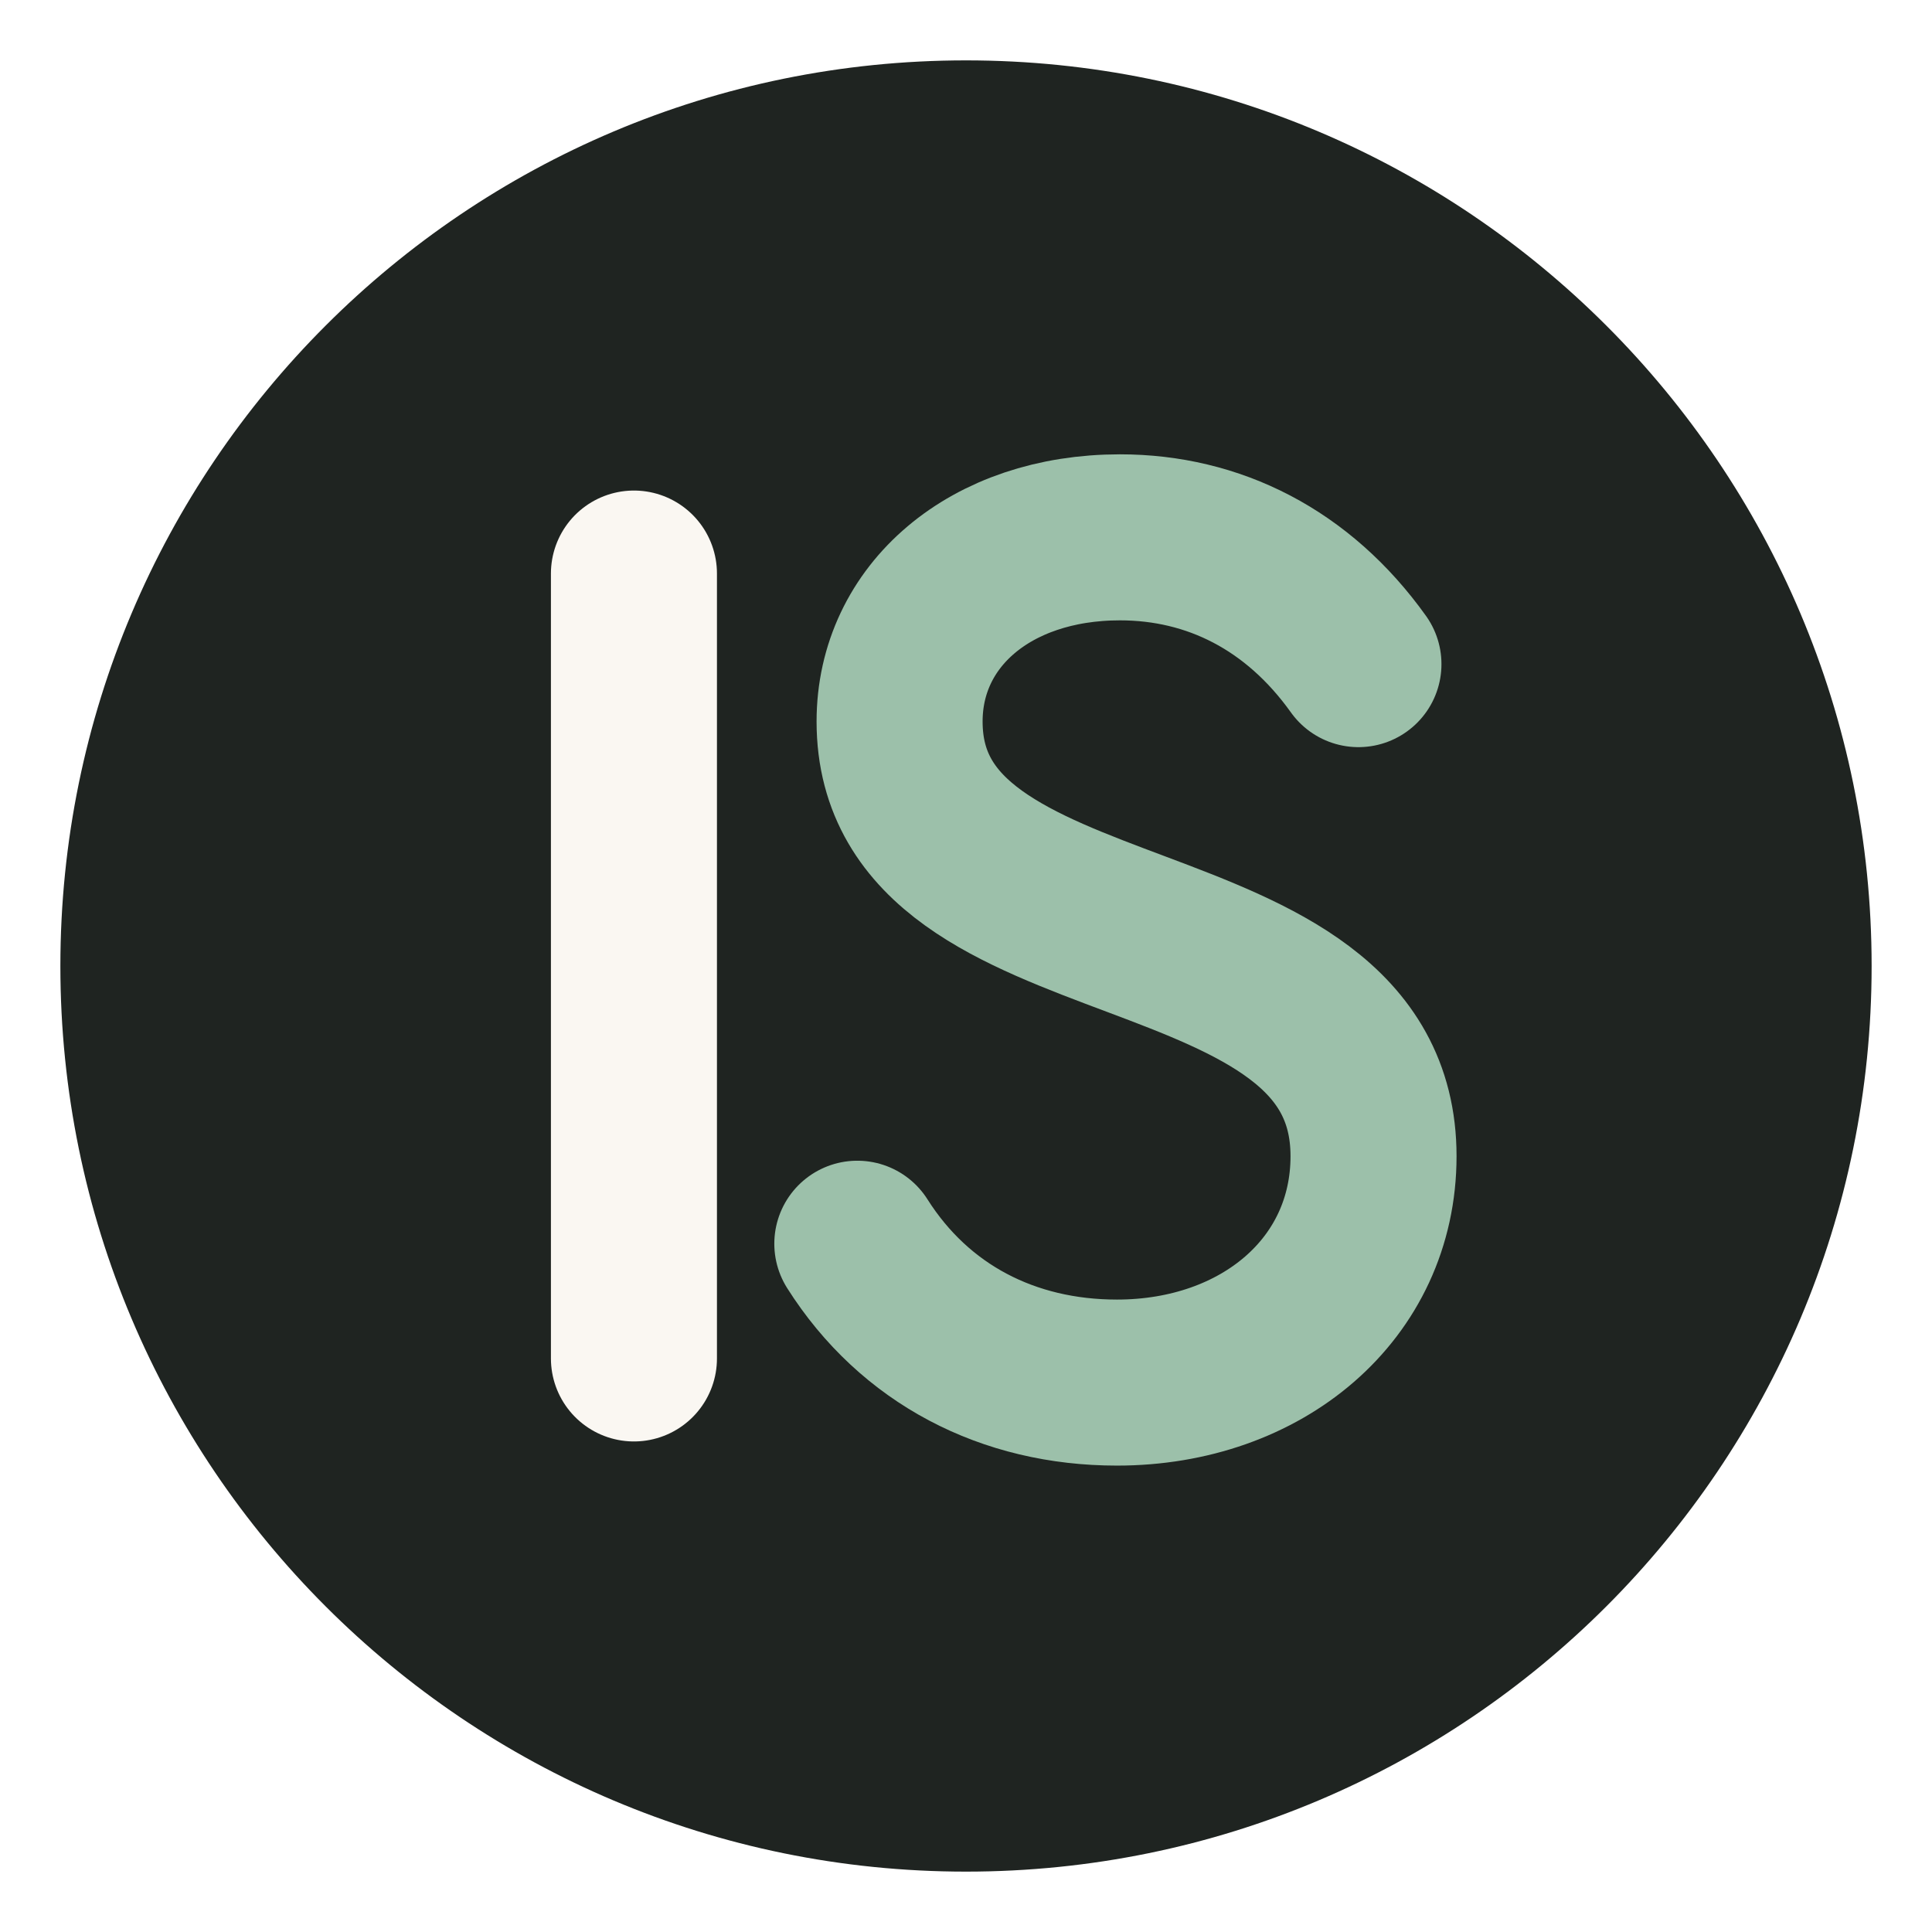
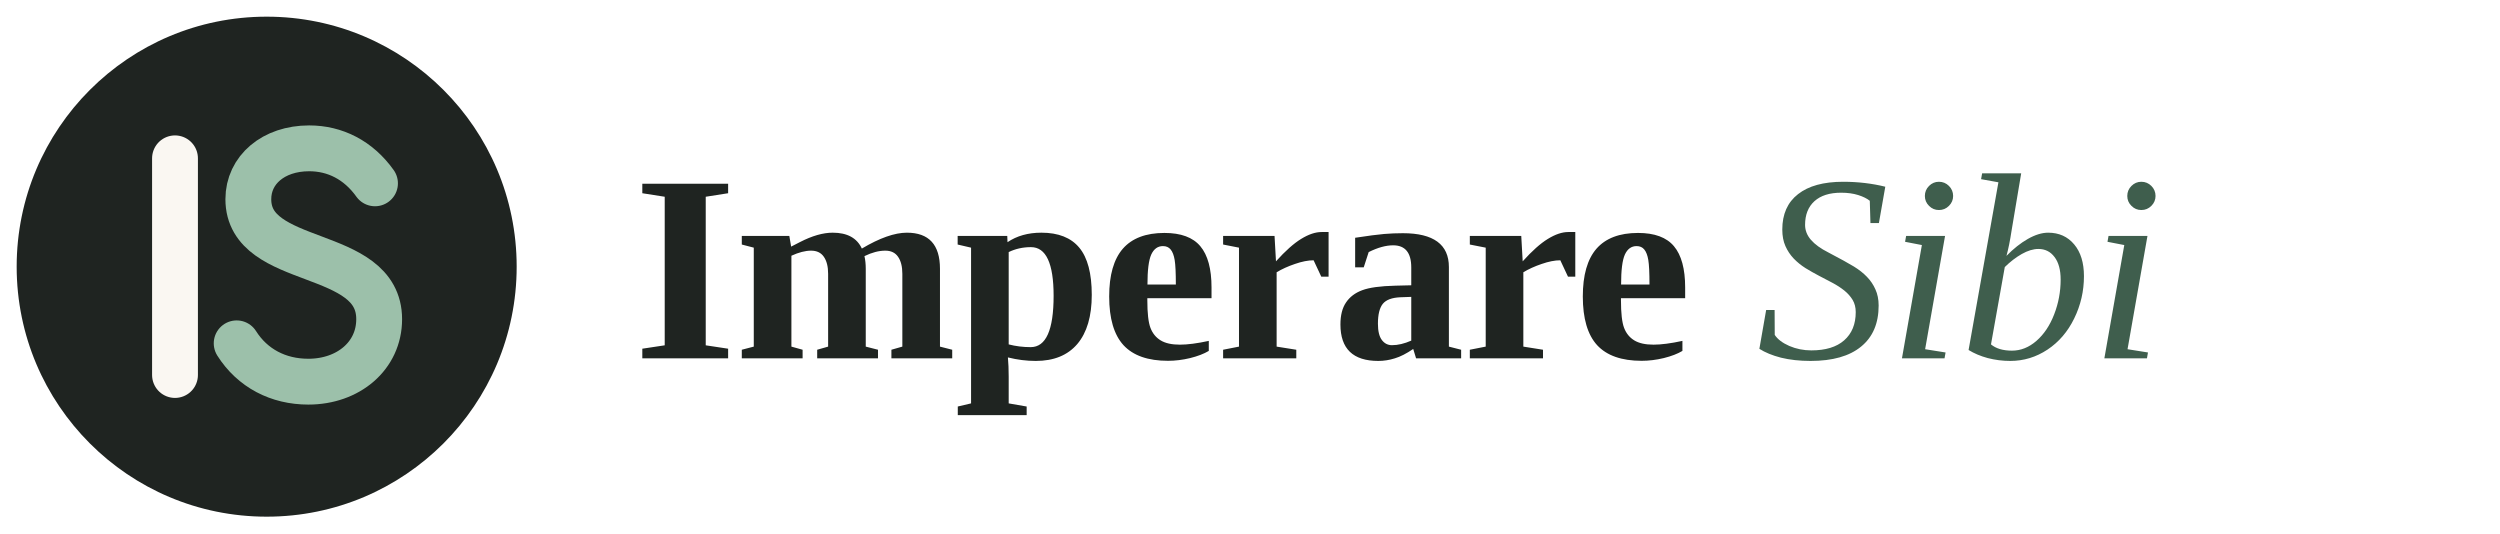
- <svg xmlns="http://www.w3.org/2000/svg" viewBox="0 0 64 64" role="img" aria-label="Imperare Sibi">
+ <svg xmlns="http://www.w3.org/2000/svg" viewBox="0 0 300 64" role="img" aria-label="Imperare Sibi">
  <circle cx="32" cy="32" r="30" fill="#1f2421" />
  <path d="M21 19v26" fill="none" stroke="#faf7f2" stroke-width="5.5" stroke-linecap="round" />
  <path d="M45 22c-2-2.8-4.8-4.2-7.9-4.2-4.3 0-7.3 2.6-7.3 6.1 0 8.3 15.7 5.7 15.7 14.4 0 4.4-3.7 7.5-8.5 7.5-3.6 0-6.7-1.6-8.6-4.6" fill="none" stroke="#9cc0aa" stroke-width="5.5" stroke-linecap="round" stroke-linejoin="round" />
+   <text x="76" y="43" font-family="Newsreader, Georgia, 'Times New Roman', serif" font-size="32" font-weight="600" letter-spacing="-0.3" fill="#1f2421">Imperare <tspan fill="#3f5e4d" font-style="italic" font-weight="500">Sibi</tspan>
+   </text>
</svg>
